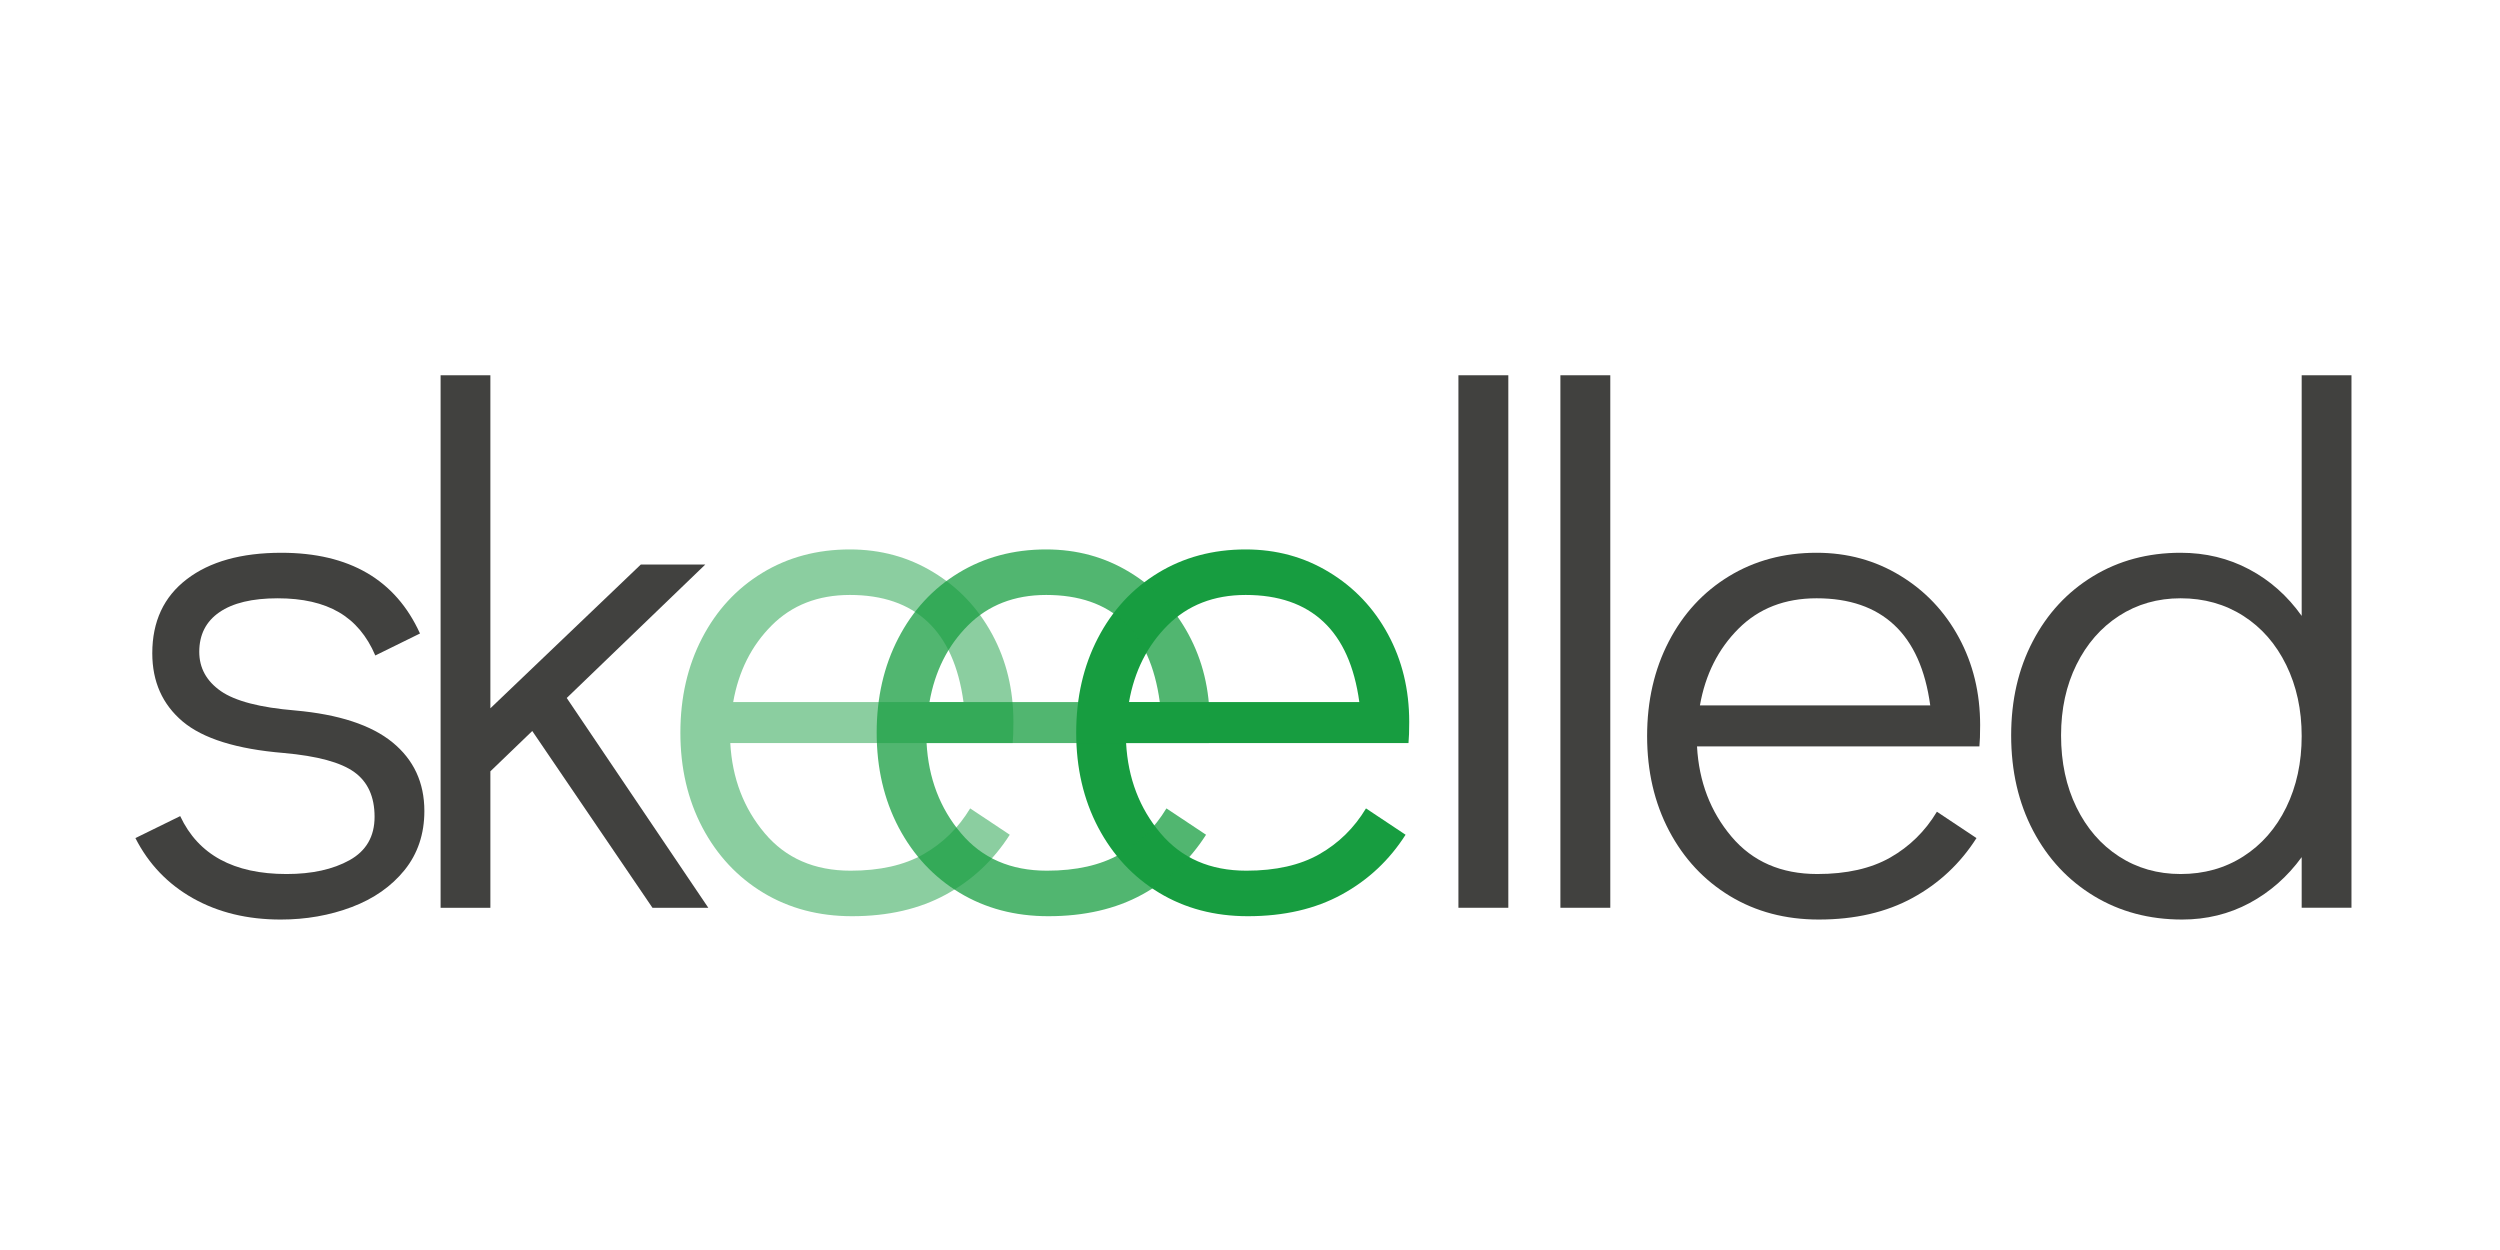
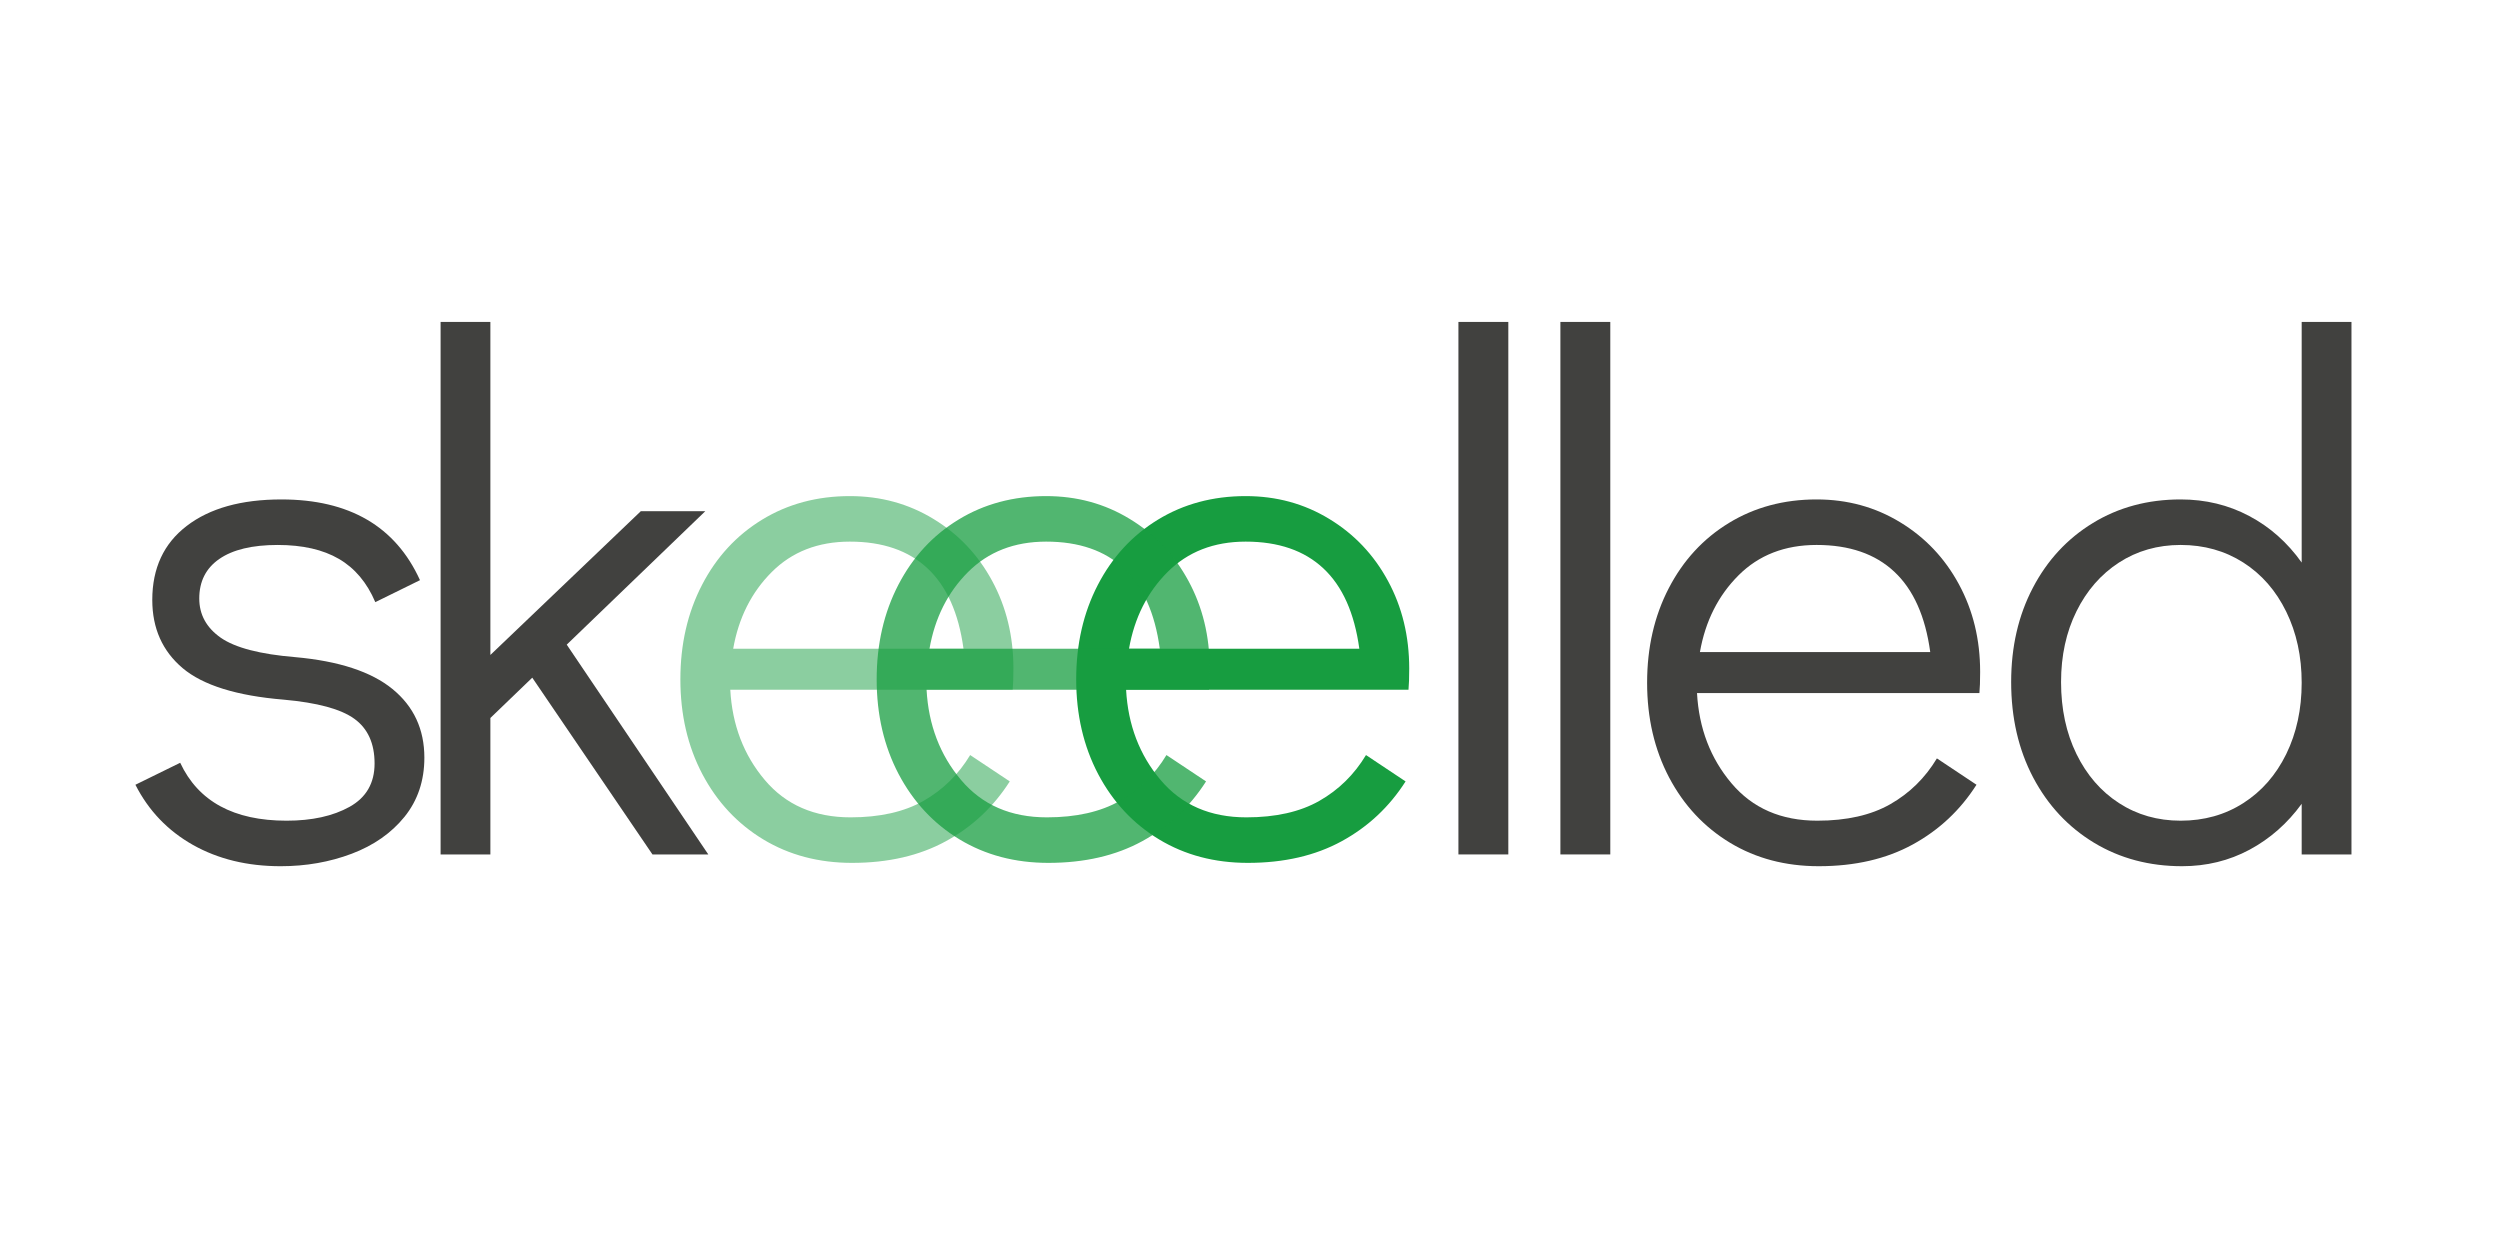
- <svg xmlns="http://www.w3.org/2000/svg" xmlns:xlink="http://www.w3.org/1999/xlink" contentScriptType="text/ecmascript" width="375" zoomAndPan="magnify" contentStyleType="text/css" viewBox="0 0 375 187.5" height="187.5" preserveAspectRatio="xMidYMid meet" version="1.0">
+ <svg xmlns="http://www.w3.org/2000/svg" xmlns:xlink="http://www.w3.org/1999/xlink" contentScriptType="text/ecmascript" width="375" zoomAndPan="magnify" contentStyleType="text/css" viewBox="0 8 375 187.5" height="187.5" preserveAspectRatio="xMidYMid meet" version="1.0">
  <defs>
    <filter x="0%" y="0%" width="100%" xlink:type="simple" xlink:actuate="onLoad" height="100%" id="filter-remove-color" xlink:show="other">
      <feColorMatrix values="0 0 0 0 1 0 0 0 0 1 0 0 0 0 1 0 0 0 1 0" color-interpolation-filters="sRGB" />
    </filter>
    <g>
      <g id="glyph-0-0" />
      <g id="glyph-0-1">
        <path d="M 25.078 1.766 C 20.098 1.766 15.719 0.703 11.938 -1.422 C 8.156 -3.555 5.273 -6.566 3.297 -10.453 L 10.016 -13.75 C 12.723 -7.957 18.039 -5.062 25.969 -5.062 C 29.781 -5.062 32.93 -5.754 35.422 -7.141 C 37.922 -8.535 39.172 -10.703 39.172 -13.641 C 39.172 -16.648 38.16 -18.883 36.141 -20.344 C 34.117 -21.812 30.582 -22.77 25.531 -23.219 C 18.488 -23.801 13.441 -25.375 10.391 -27.938 C 7.348 -30.508 5.828 -33.922 5.828 -38.172 C 5.828 -42.941 7.551 -46.645 11 -49.281 C 14.445 -51.926 19.176 -53.25 25.188 -53.25 C 35.383 -53.25 42.316 -49.211 45.984 -41.141 L 39.281 -37.844 C 38.031 -40.781 36.211 -42.941 33.828 -44.328 C 31.441 -45.723 28.379 -46.422 24.641 -46.422 C 20.828 -46.422 17.91 -45.723 15.891 -44.328 C 13.879 -42.941 12.875 -40.961 12.875 -38.391 C 12.875 -35.973 13.953 -34.008 16.109 -32.5 C 18.273 -31 22 -30.031 27.281 -29.594 C 33.812 -29.008 38.672 -27.414 41.859 -24.812 C 45.047 -22.207 46.641 -18.773 46.641 -14.516 C 46.641 -11.066 45.648 -8.113 43.672 -5.656 C 41.691 -3.207 39.051 -1.359 35.75 -0.109 C 32.445 1.141 28.891 1.766 25.078 1.766 Z M 25.078 1.766 " />
      </g>
      <g id="glyph-0-2">
        <path d="M 38.719 0 L 20.688 -26.516 L 14.406 -20.469 L 14.406 0 L 6.938 0 L 6.938 -79.875 L 14.406 -79.875 L 14.406 -29.922 L 36.969 -51.484 L 46.641 -51.484 L 25.859 -31.469 L 47.094 0 Z M 38.719 0 " />
      </g>
      <g id="glyph-0-3">
        <path d="M 7.484 0 L 7.484 -79.875 L 14.969 -79.875 L 14.969 0 Z M 7.484 0 " />
      </g>
      <g id="glyph-0-4">
        <path d="M 29.156 -53.25 C 33.77 -53.25 37.945 -52.109 41.688 -49.828 C 45.438 -47.555 48.375 -44.457 50.5 -40.531 C 52.625 -36.613 53.688 -32.234 53.688 -27.391 C 53.688 -25.992 53.648 -24.93 53.578 -24.203 L 11.219 -24.203 C 11.508 -18.922 13.234 -14.41 16.391 -10.672 C 19.547 -6.93 23.836 -5.062 29.266 -5.062 C 33.66 -5.062 37.305 -5.883 40.203 -7.531 C 43.109 -9.188 45.441 -11.477 47.203 -14.406 L 53.141 -10.453 C 50.711 -6.641 47.52 -3.648 43.562 -1.484 C 39.602 0.68 34.91 1.766 29.484 1.766 C 24.492 1.766 20.055 0.594 16.172 -1.75 C 12.285 -4.102 9.238 -7.367 7.031 -11.547 C 4.832 -15.734 3.734 -20.469 3.734 -25.75 C 3.734 -31.031 4.816 -35.758 6.984 -39.938 C 9.148 -44.113 12.156 -47.375 16 -49.719 C 19.852 -52.07 24.238 -53.25 29.156 -53.25 Z M 46.203 -30.359 C 45.473 -35.711 43.676 -39.727 40.812 -42.406 C 37.957 -45.082 34.07 -46.422 29.156 -46.422 C 24.383 -46.422 20.477 -44.898 17.438 -41.859 C 14.395 -38.816 12.469 -34.984 11.656 -30.359 Z M 46.203 -30.359 " />
      </g>
      <g id="glyph-0-5">
        <path d="M 54.781 -79.875 L 54.781 0 L 47.312 0 L 47.312 -7.594 C 45.176 -4.656 42.566 -2.359 39.484 -0.703 C 36.41 0.941 33.039 1.766 29.375 1.766 C 24.457 1.766 20.055 0.594 16.172 -1.75 C 12.285 -4.102 9.238 -7.367 7.031 -11.547 C 4.832 -15.734 3.734 -20.504 3.734 -25.859 C 3.734 -31.141 4.816 -35.848 6.984 -39.984 C 9.148 -44.129 12.156 -47.375 16 -49.719 C 19.852 -52.07 24.238 -53.25 29.156 -53.25 C 32.895 -53.25 36.32 -52.422 39.438 -50.766 C 42.551 -49.117 45.176 -46.789 47.312 -43.781 L 47.312 -79.875 Z M 29.156 -5.062 C 32.676 -5.062 35.812 -5.941 38.562 -7.703 C 41.312 -9.461 43.457 -11.914 45 -15.062 C 46.539 -18.219 47.312 -21.781 47.312 -25.75 C 47.312 -29.707 46.539 -33.258 45 -36.406 C 43.457 -39.562 41.312 -42.02 38.562 -43.781 C 35.812 -45.539 32.676 -46.422 29.156 -46.422 C 25.707 -46.422 22.625 -45.539 19.906 -43.781 C 17.195 -42.02 15.07 -39.582 13.531 -36.469 C 11.988 -33.352 11.219 -29.816 11.219 -25.859 C 11.219 -21.816 11.988 -18.219 13.531 -15.062 C 15.07 -11.914 17.195 -9.461 19.906 -7.703 C 22.625 -5.941 25.707 -5.062 29.156 -5.062 Z M 29.156 -5.062 " />
      </g>
      <g id="glyph-1-0" />
      <g id="glyph-1-1">
        <path d="M 29.156 -53.25 C 33.77 -53.25 37.945 -52.109 41.688 -49.828 C 45.438 -47.555 48.375 -44.457 50.5 -40.531 C 52.625 -36.613 53.688 -32.234 53.688 -27.391 C 53.688 -25.992 53.648 -24.93 53.578 -24.203 L 11.219 -24.203 C 11.508 -18.922 13.234 -14.41 16.391 -10.672 C 19.547 -6.93 23.836 -5.062 29.266 -5.062 C 33.66 -5.062 37.305 -5.883 40.203 -7.531 C 43.109 -9.188 45.441 -11.477 47.203 -14.406 L 53.141 -10.453 C 50.711 -6.641 47.52 -3.648 43.562 -1.484 C 39.602 0.68 34.91 1.766 29.484 1.766 C 24.492 1.766 20.055 0.594 16.172 -1.75 C 12.285 -4.102 9.238 -7.367 7.031 -11.547 C 4.832 -15.734 3.734 -20.469 3.734 -25.75 C 3.734 -31.031 4.816 -35.758 6.984 -39.938 C 9.148 -44.113 12.156 -47.375 16 -49.719 C 19.852 -52.07 24.238 -53.25 29.156 -53.25 Z M 46.203 -30.359 C 45.473 -35.711 43.676 -39.727 40.812 -42.406 C 37.957 -45.082 34.07 -46.422 29.156 -46.422 C 24.383 -46.422 20.477 -44.898 17.438 -41.859 C 14.395 -38.816 12.469 -34.984 11.656 -30.359 Z M 46.203 -30.359 " />
      </g>
    </g>
    <mask id="mask-0">
      <g filter="url(#filter-remove-color)">
        <rect x="-37.5" width="450" fill="rgb(0%, 0%, 0%)" y="-18.75" height="225" fill-opacity="0.498" />
      </g>
    </mask>
    <clipPath id="clip-0">
      <rect x="0" width="59" y="0" height="146" />
    </clipPath>
    <mask id="mask-1">
      <g filter="url(#filter-remove-color)">
        <rect x="-37.5" width="450" fill="rgb(0%, 0%, 0%)" y="-18.75" height="225" fill-opacity="0.749" />
      </g>
    </mask>
    <clipPath id="clip-1">
      <rect x="0" width="60" y="0" height="146" />
    </clipPath>
  </defs>
  <g fill="rgb(25.49%, 25.49%, 24.709%)" fill-opacity="1">
    <use x="17.014" y="136.166" xlink:href="#glyph-0-1" xlink:type="simple" xlink:actuate="onLoad" xlink:show="embed" />
  </g>
  <g fill="rgb(9.019%, 61.569%, 25.099%)" fill-opacity="1">
    <use x="157.695" y="135.665" xlink:href="#glyph-1-1" xlink:type="simple" xlink:actuate="onLoad" xlink:show="embed" />
  </g>
  <g fill="rgb(25.49%, 25.49%, 24.709%)" fill-opacity="1">
    <use x="59.151" y="136.166" xlink:href="#glyph-0-2" xlink:type="simple" xlink:actuate="onLoad" xlink:show="embed" />
  </g>
  <g mask="url(#mask-0)">
    <g transform="matrix(1, 0, 0, 1, 98, 20)">
      <g id="source-5" clip-path="url(#clip-0)">
        <g fill="rgb(9.019%, 61.569%, 25.099%)" fill-opacity="1">
          <use x="0.323" y="115.665" xlink:href="#glyph-1-1" xlink:type="simple" xlink:actuate="onLoad" xlink:show="embed" />
        </g>
      </g>
    </g>
  </g>
  <g mask="url(#mask-1)">
    <g transform="matrix(1, 0, 0, 1, 127, 20)">
      <g id="source-8" clip-path="url(#clip-1)">
        <g fill="rgb(9.019%, 61.569%, 25.099%)" fill-opacity="1">
          <use x="0.767" y="115.665" xlink:href="#glyph-1-1" xlink:type="simple" xlink:actuate="onLoad" xlink:show="embed" />
        </g>
      </g>
    </g>
  </g>
  <g fill="rgb(25.49%, 25.49%, 24.709%)" fill-opacity="1">
    <use x="211.279" y="136.165" xlink:href="#glyph-0-3" xlink:type="simple" xlink:actuate="onLoad" xlink:show="embed" />
  </g>
  <g fill="rgb(25.49%, 25.49%, 24.709%)" fill-opacity="1">
    <use x="226.575" y="136.165" xlink:href="#glyph-0-3" xlink:type="simple" xlink:actuate="onLoad" xlink:show="embed" />
  </g>
  <g fill="rgb(25.49%, 25.49%, 24.709%)" fill-opacity="1">
    <use x="243.333" y="136.165" xlink:href="#glyph-0-4" xlink:type="simple" xlink:actuate="onLoad" xlink:show="embed" />
  </g>
  <g fill="rgb(25.49%, 25.49%, 24.709%)" fill-opacity="1">
    <use x="297.94" y="136.165" xlink:href="#glyph-0-5" xlink:type="simple" xlink:actuate="onLoad" xlink:show="embed" />
  </g>
</svg>
